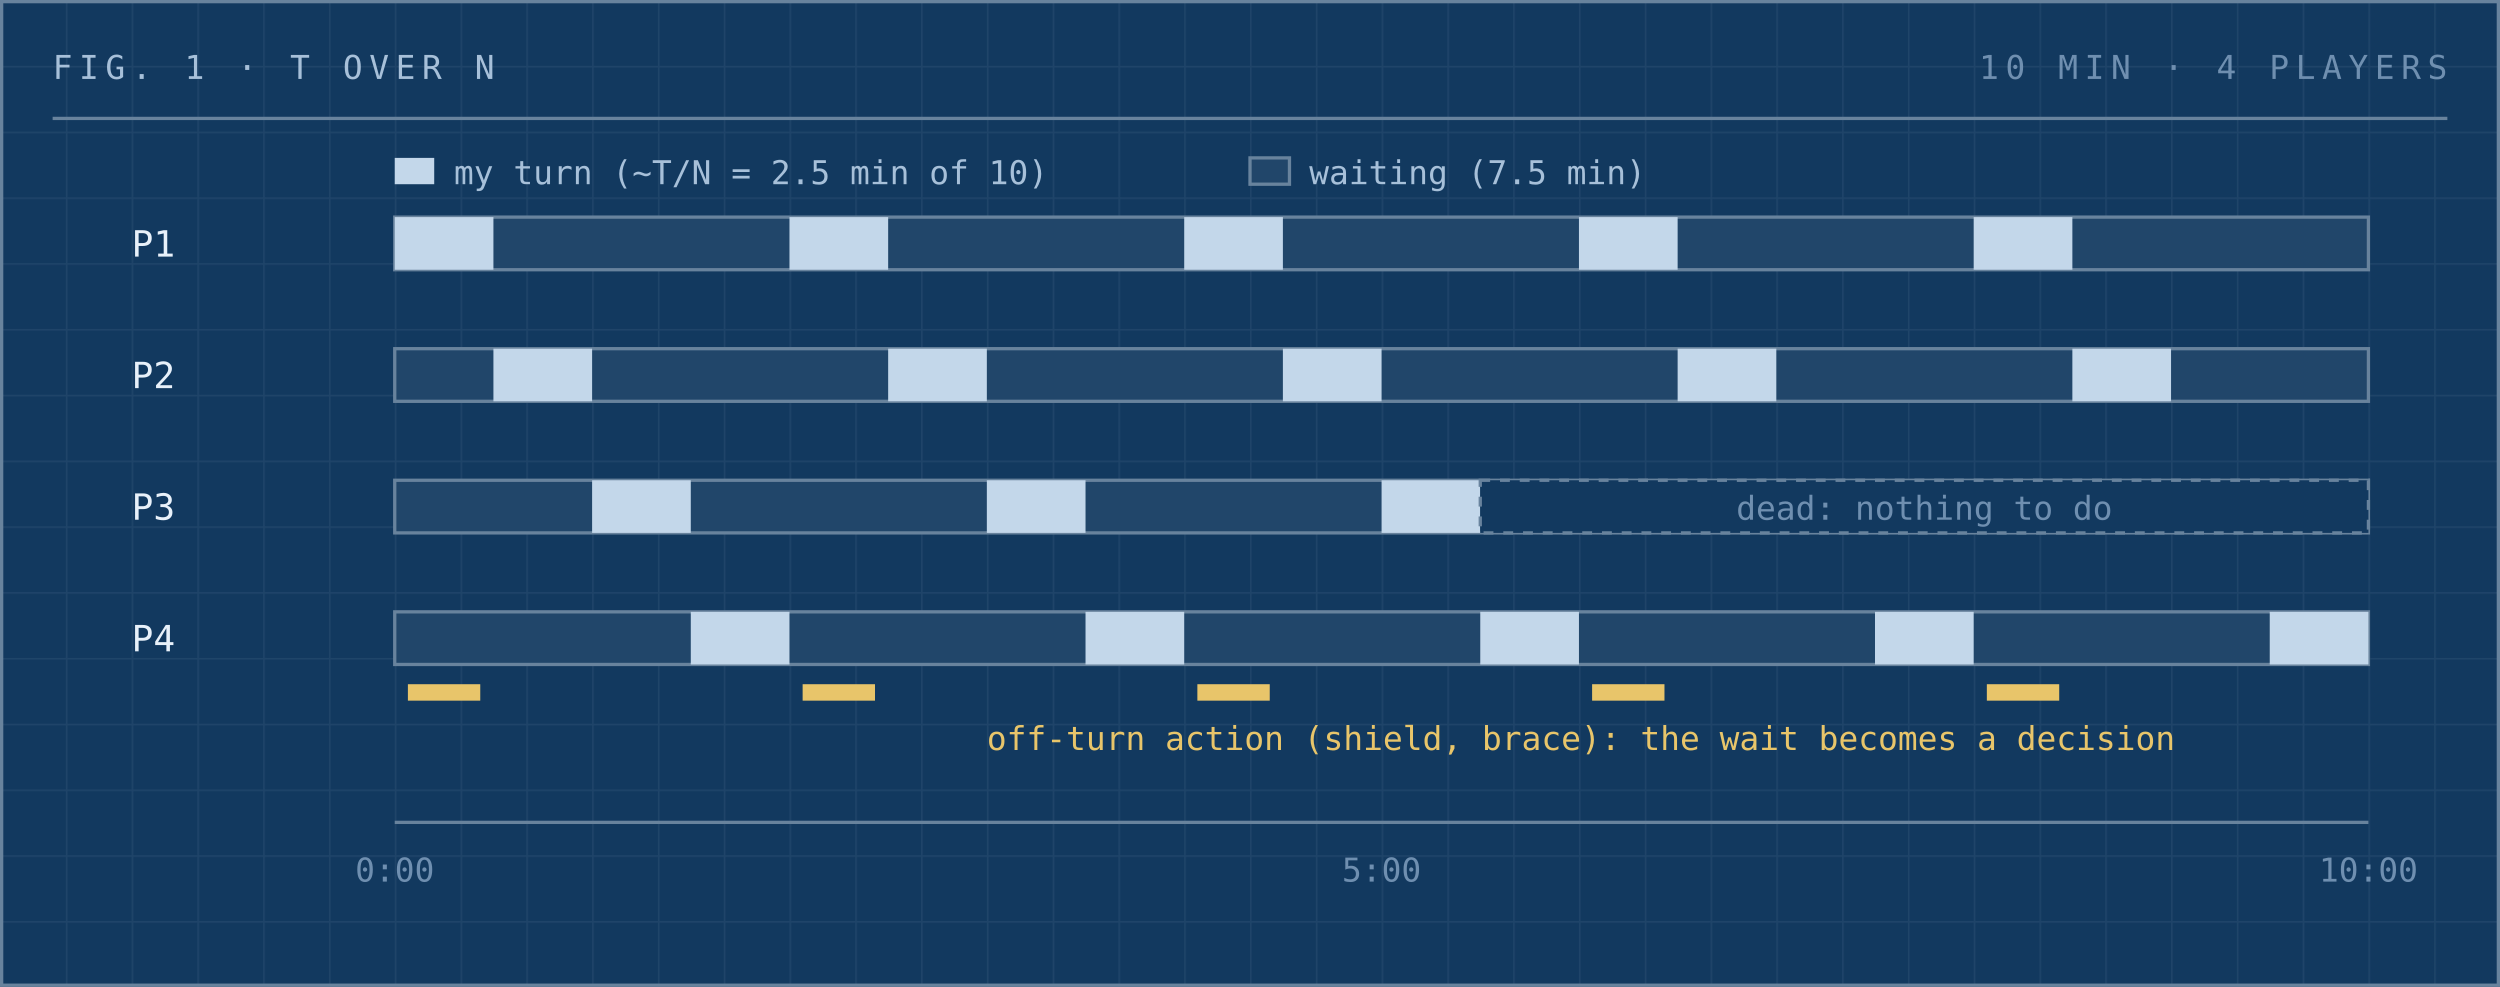
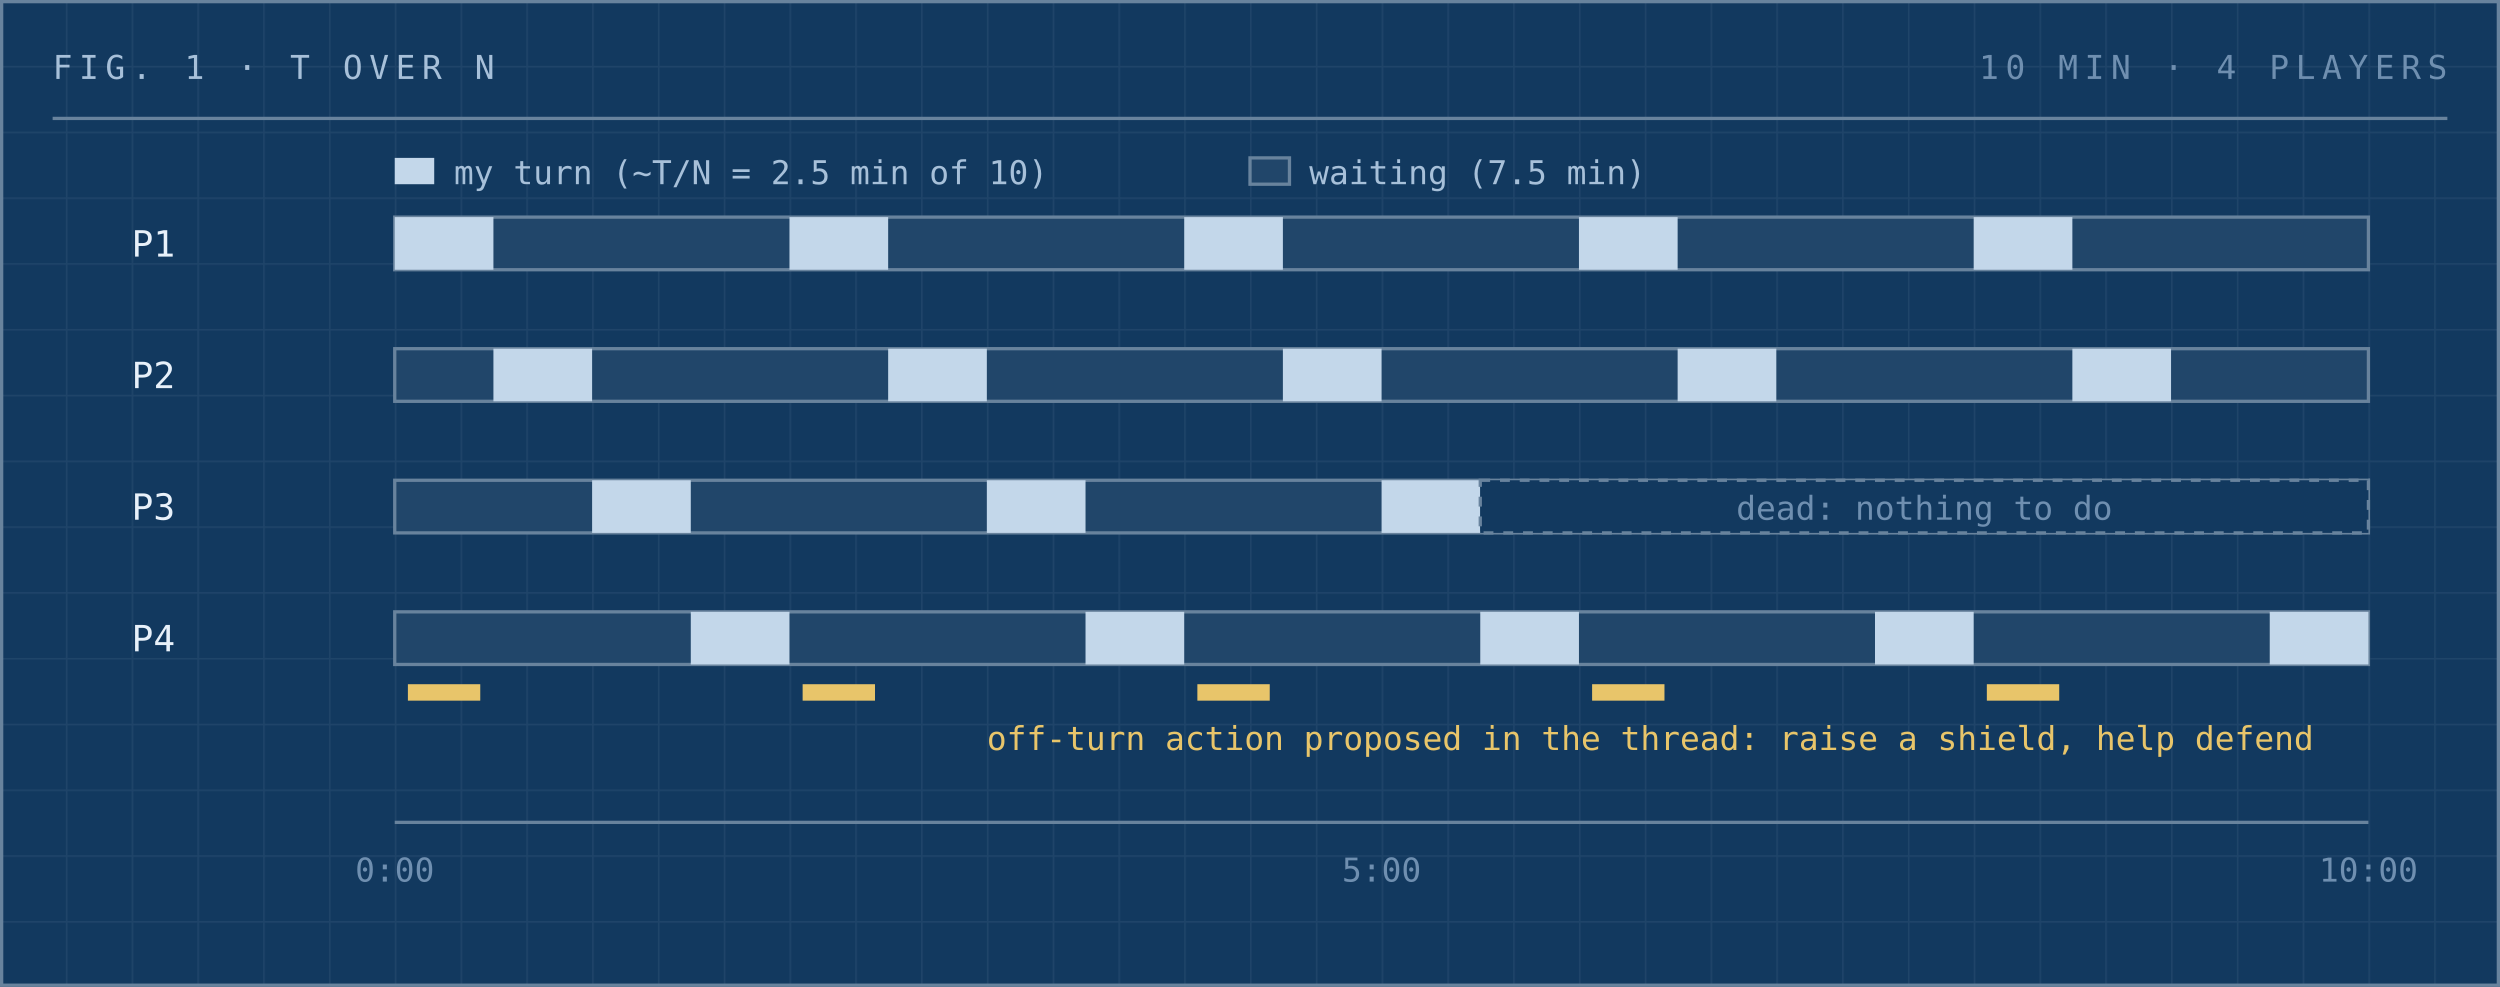
<svg xmlns="http://www.w3.org/2000/svg" viewBox="0 0 760 300" style="width:100%;height:auto;max-width:760px;display:block" font-family="ui-monospace, SFMono-Regular, Menlo, monospace">
  <defs>
    <pattern id="grid" width="20" height="20" patternUnits="userSpaceOnUse">
      <path d="M20 0 H0 V20" fill="none" stroke="#385a7b" stroke-opacity="0.35" stroke-width="1" />
    </pattern>
  </defs>
  <rect width="760" height="300" fill="#12395f" />
  <rect width="760" height="300" fill="url(#grid)" />
  <rect x="0.5" y="0.5" width="759" height="299" fill="none" stroke="#68839d" />
  <text x="16" y="24" fill="#a7c0d9" font-size="10" letter-spacing="2">FIG. 1 · T OVER N</text>
  <text x="744" y="24" fill="#6f8fb0" font-size="10" letter-spacing="2" text-anchor="end">10 MIN · 4 PLAYERS</text>
  <line x1="16" y1="36" x2="744" y2="36" stroke="#68839d" />
  <line x1="120" y1="250" x2="720" y2="250" stroke="#68839d" />
  <text x="120" y="268" fill="#6f8fb0" font-size="10" text-anchor="middle">0:00</text>
  <text x="420" y="268" fill="#6f8fb0" font-size="10" text-anchor="middle">5:00</text>
  <text x="720" y="268" fill="#6f8fb0" font-size="10" text-anchor="middle">10:00</text>
  <text x="40" y="78" fill="#e8f1fa" font-size="11">P1</text>
  <rect x="120" y="66" width="600" height="16" fill="#21466a" stroke="#68839d" />
  <rect x="120" y="66" width="30" height="16" fill="#c3d7ea" />
  <rect x="240" y="66" width="30" height="16" fill="#c3d7ea" />
  <rect x="360" y="66" width="30" height="16" fill="#c3d7ea" />
  <rect x="480" y="66" width="30" height="16" fill="#c3d7ea" />
  <rect x="600" y="66" width="30" height="16" fill="#c3d7ea" />
  <text x="40" y="118" fill="#e8f1fa" font-size="11">P2</text>
  <rect x="120" y="106" width="600" height="16" fill="#21466a" stroke="#68839d" />
  <rect x="150" y="106" width="30" height="16" fill="#c3d7ea" />
  <rect x="270" y="106" width="30" height="16" fill="#c3d7ea" />
  <rect x="390" y="106" width="30" height="16" fill="#c3d7ea" />
  <rect x="510" y="106" width="30" height="16" fill="#c3d7ea" />
  <rect x="630" y="106" width="30" height="16" fill="#c3d7ea" />
  <text x="40" y="158" fill="#e8f1fa" font-size="11">P3</text>
  <rect x="120" y="146" width="600" height="16" fill="#21466a" stroke="#68839d" />
  <rect x="180" y="146" width="30" height="16" fill="#c3d7ea" />
  <rect x="300" y="146" width="30" height="16" fill="#c3d7ea" />
  <rect x="420" y="146" width="30" height="16" fill="#c3d7ea" />
  <rect x="450" y="146" width="270" height="16" fill="#12395f" stroke="#68839d" stroke-dasharray="3 3" />
  <text x="585" y="158" fill="#6f8fb0" font-size="10" text-anchor="middle">dead: nothing to do</text>
  <text x="40" y="198" fill="#e8f1fa" font-size="11">P4</text>
  <rect x="120" y="186" width="600" height="16" fill="#21466a" stroke="#68839d" />
  <rect x="210" y="186" width="30" height="16" fill="#c3d7ea" />
  <rect x="330" y="186" width="30" height="16" fill="#c3d7ea" />
  <rect x="450" y="186" width="30" height="16" fill="#c3d7ea" />
  <rect x="570" y="186" width="30" height="16" fill="#c3d7ea" />
  <rect x="690" y="186" width="30" height="16" fill="#c3d7ea" />
  <rect x="124" y="208" width="22" height="5" fill="#e8c56a" />
  <rect x="244" y="208" width="22" height="5" fill="#e8c56a" />
  <rect x="364" y="208" width="22" height="5" fill="#e8c56a" />
  <rect x="484" y="208" width="22" height="5" fill="#e8c56a" />
  <rect x="604" y="208" width="22" height="5" fill="#e8c56a" />
-   <text x="300" y="228" fill="#e8c56a" font-size="10">off-turn action (shield, brace): the wait becomes a decision</text>
+   <text x="300" y="228" fill="#e8c56a" font-size="10">off-turn action proposed in the thread: raise a shield, help defend</text>
  <rect x="120" y="48" width="12" height="8" fill="#c3d7ea" />
  <text x="138" y="56" fill="#a7c0d9" font-size="10">my turn (~T/N = 2.5 min of 10)</text>
  <rect x="380" y="48" width="12" height="8" fill="#21466a" stroke="#68839d" />
  <text x="398" y="56" fill="#a7c0d9" font-size="10">waiting (7.5 min)</text>
</svg>
